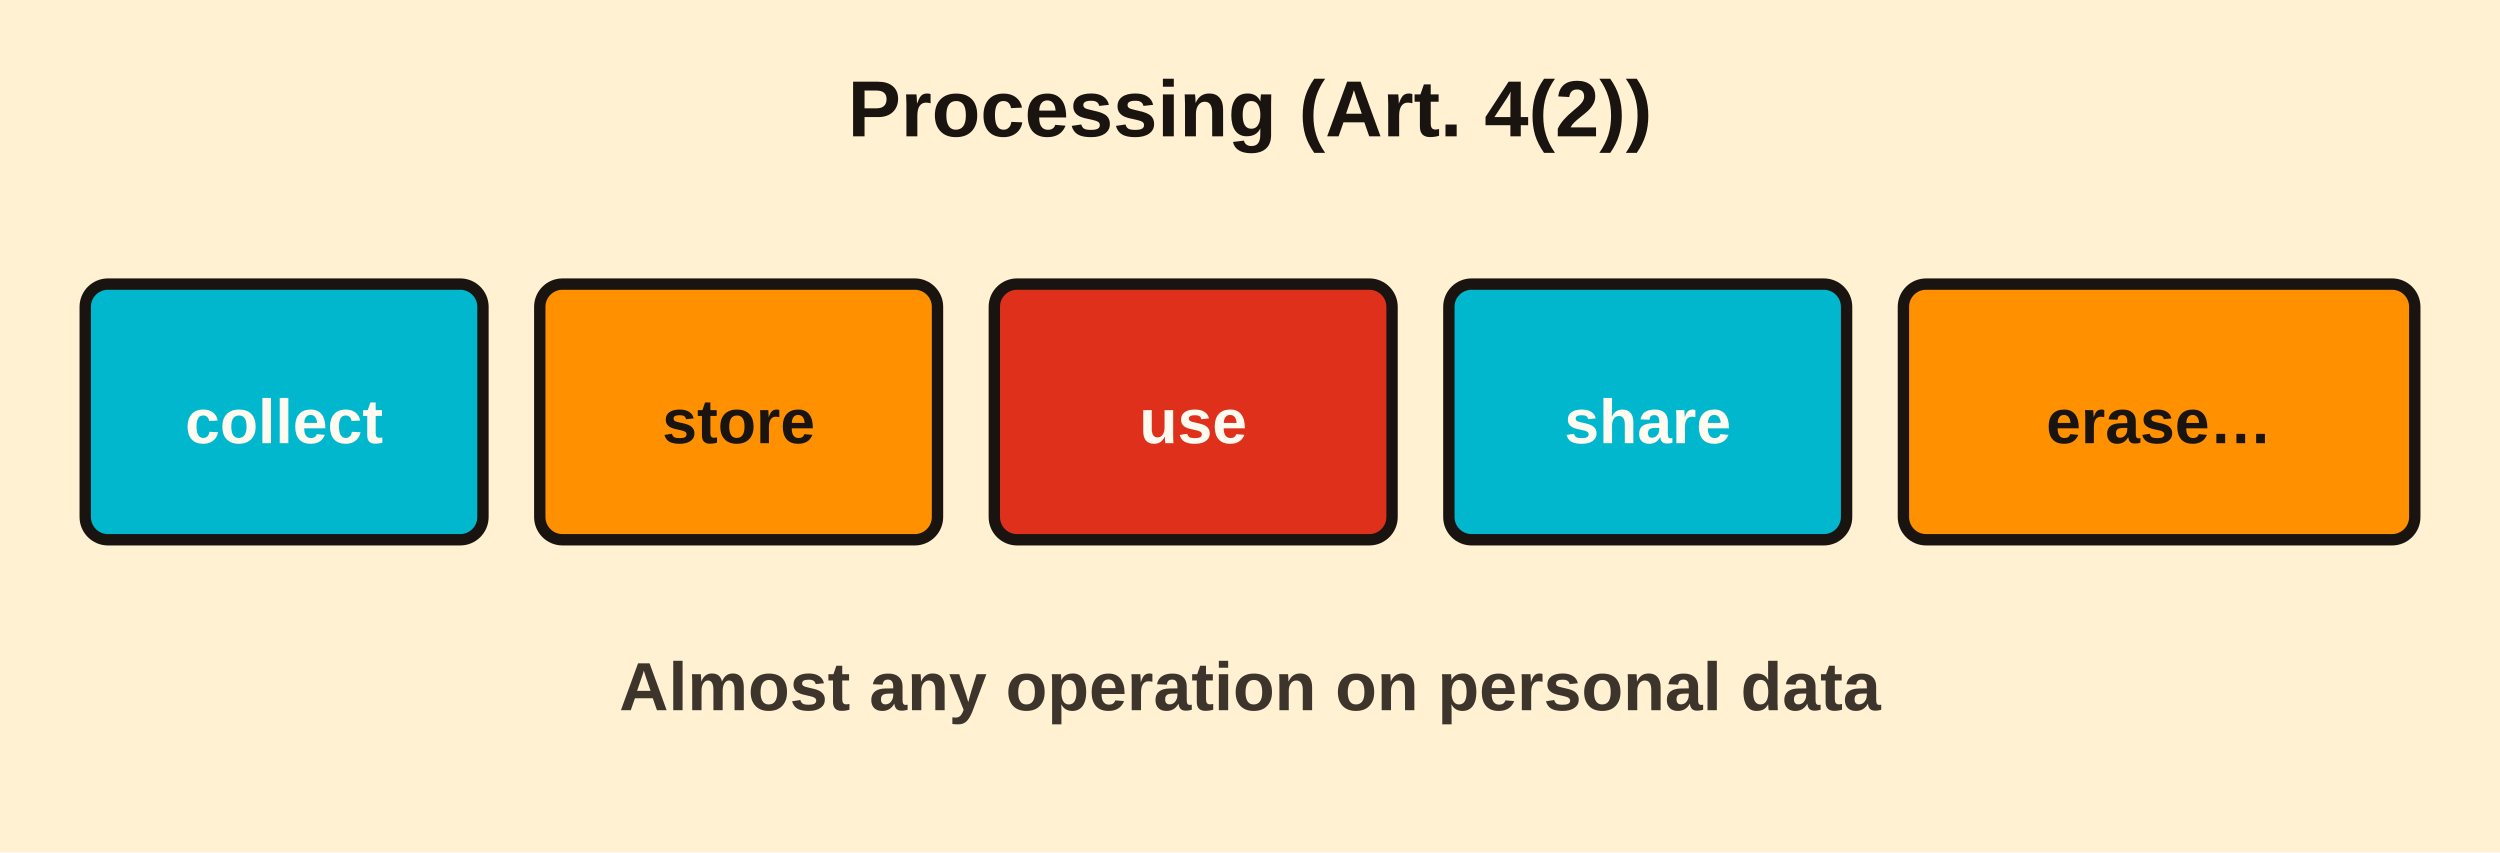
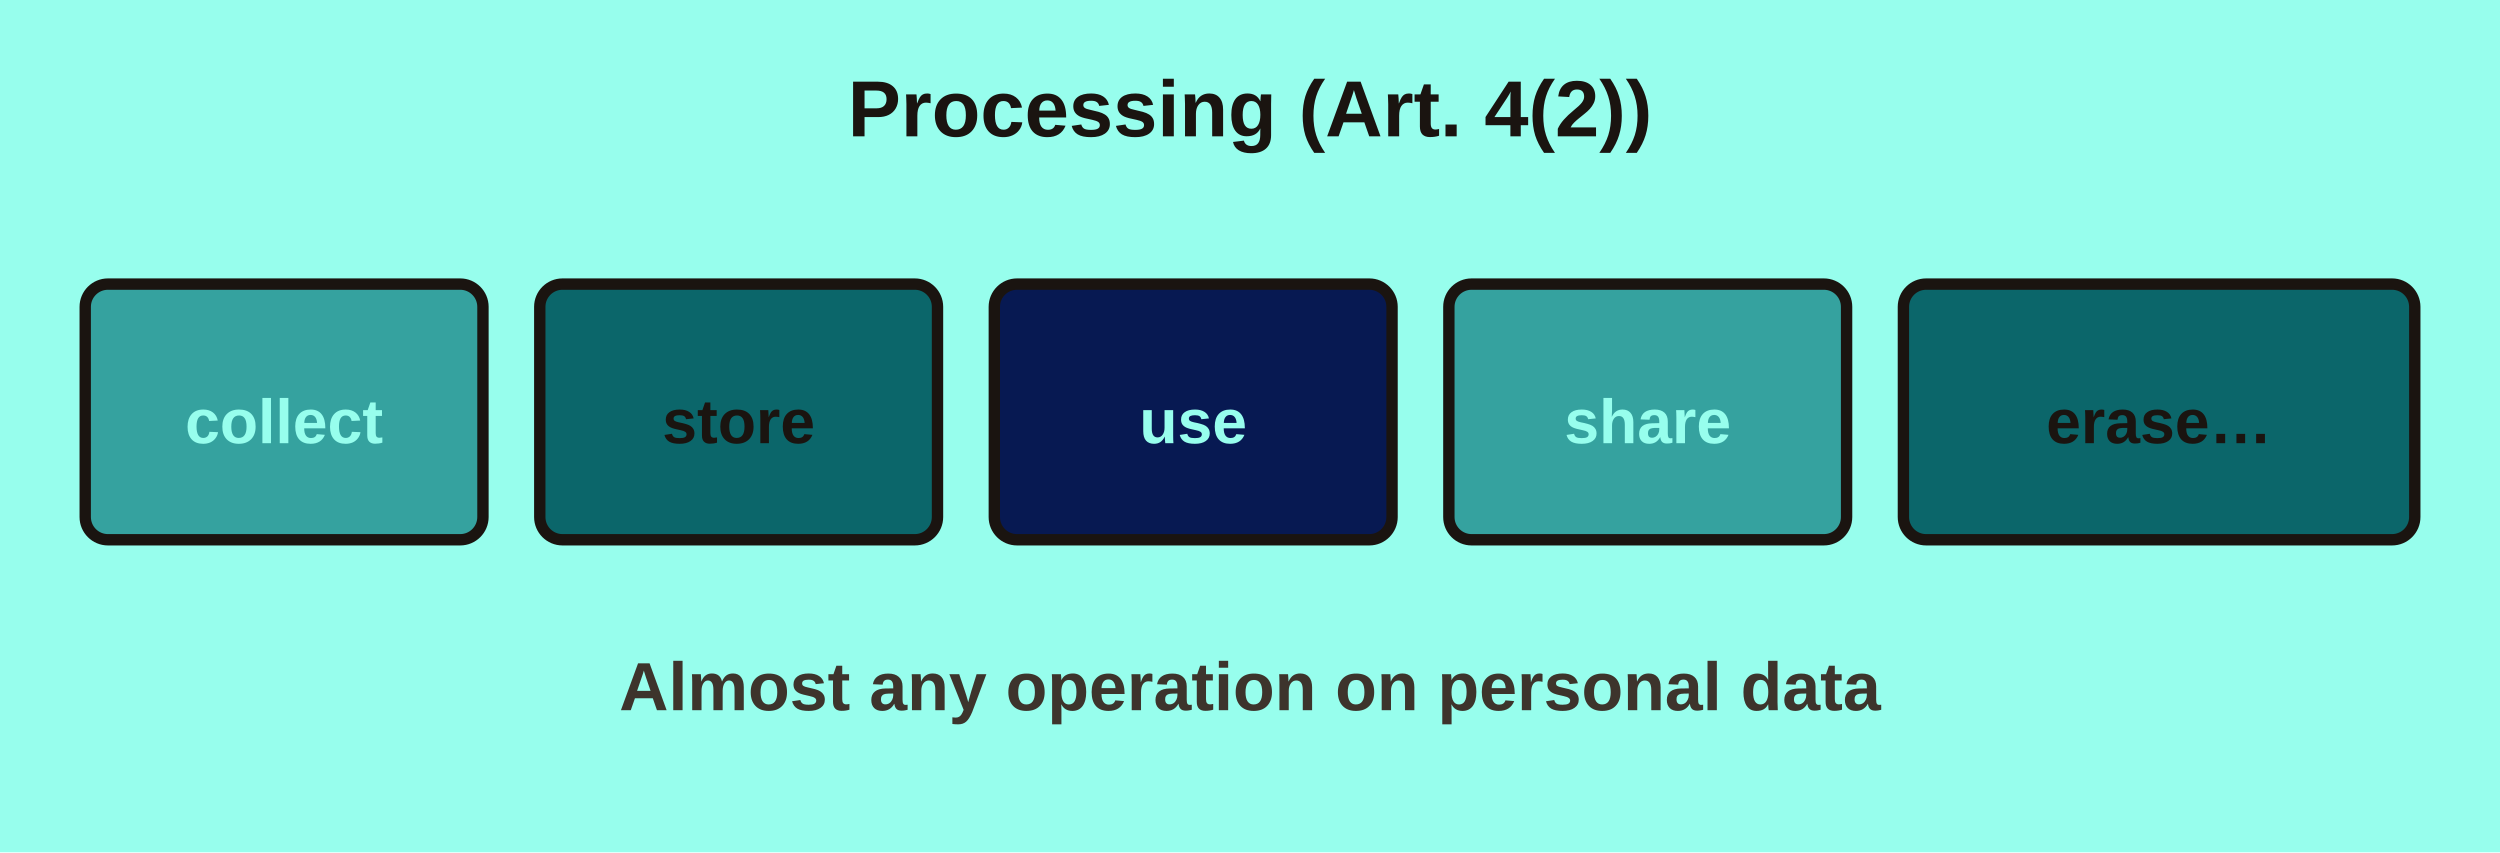
<svg xmlns="http://www.w3.org/2000/svg" viewBox="0 0 440 150" width="440" height="150" role="img">
-   <rect width="440" height="150" fill="#FFF1D1" />
+   <rect width="440" height="150" fill="#97FEED" />
  <text x="220" y="24" fill="#1A1410" font-size="14" font-weight="600" font-family="Segoe UI, Arial, sans-serif" text-anchor="middle">Processing (Art. 4(2))</text>
-   <rect x="15" y="50" width="70" height="45" rx="4" fill="#00B7CD" stroke="#1A1410" stroke-width="2" />
-   <text x="50" y="78" fill="#FFFBF0" font-size="11" font-weight="600" font-family="Segoe UI, Arial, sans-serif" text-anchor="middle">collect</text>
-   <rect x="95" y="50" width="70" height="45" rx="4" fill="#FF9100" stroke="#1A1410" stroke-width="2" />
+   <rect x="15" y="50" width="70" height="45" rx="4" fill="#35A29F" stroke="#1A1410" stroke-width="2" />
+   <text x="50" y="78" fill="#97FEED" font-size="11" font-weight="600" font-family="Segoe UI, Arial, sans-serif" text-anchor="middle">collect</text>
+   <rect x="95" y="50" width="70" height="45" rx="4" fill="#0B666A" stroke="#1A1410" stroke-width="2" />
  <text x="130" y="78" fill="#1A1410" font-size="11" font-weight="600" font-family="Segoe UI, Arial, sans-serif" text-anchor="middle">store</text>
-   <rect x="175" y="50" width="70" height="45" rx="4" fill="#DF301C" stroke="#1A1410" stroke-width="2" />
-   <text x="210" y="78" fill="#FFFBF0" font-size="11" font-weight="600" font-family="Segoe UI, Arial, sans-serif" text-anchor="middle">use</text>
-   <rect x="255" y="50" width="70" height="45" rx="4" fill="#00B7CD" stroke="#1A1410" stroke-width="2" />
-   <text x="290" y="78" fill="#FFFBF0" font-size="11" font-weight="600" font-family="Segoe UI, Arial, sans-serif" text-anchor="middle">share</text>
-   <rect x="335" y="50" width="90" height="45" rx="4" fill="#FF9100" stroke="#1A1410" stroke-width="2" />
+   <rect x="175" y="50" width="70" height="45" rx="4" fill="#071952" stroke="#1A1410" stroke-width="2" />
+   <text x="210" y="78" fill="#97FEED" font-size="11" font-weight="600" font-family="Segoe UI, Arial, sans-serif" text-anchor="middle">use</text>
+   <rect x="255" y="50" width="70" height="45" rx="4" fill="#35A29F" stroke="#1A1410" stroke-width="2" />
+   <text x="290" y="78" fill="#97FEED" font-size="11" font-weight="600" font-family="Segoe UI, Arial, sans-serif" text-anchor="middle">share</text>
+   <rect x="335" y="50" width="90" height="45" rx="4" fill="#0B666A" stroke="#1A1410" stroke-width="2" />
  <text x="380" y="78" fill="#1A1410" font-size="11" font-weight="600" font-family="Segoe UI, Arial, sans-serif" text-anchor="middle">erase…</text>
  <text x="220" y="125" fill="#3D342C" font-size="12" font-weight="600" font-family="Segoe UI, Arial, sans-serif" text-anchor="middle">Almost any operation on personal data</text>
</svg>
